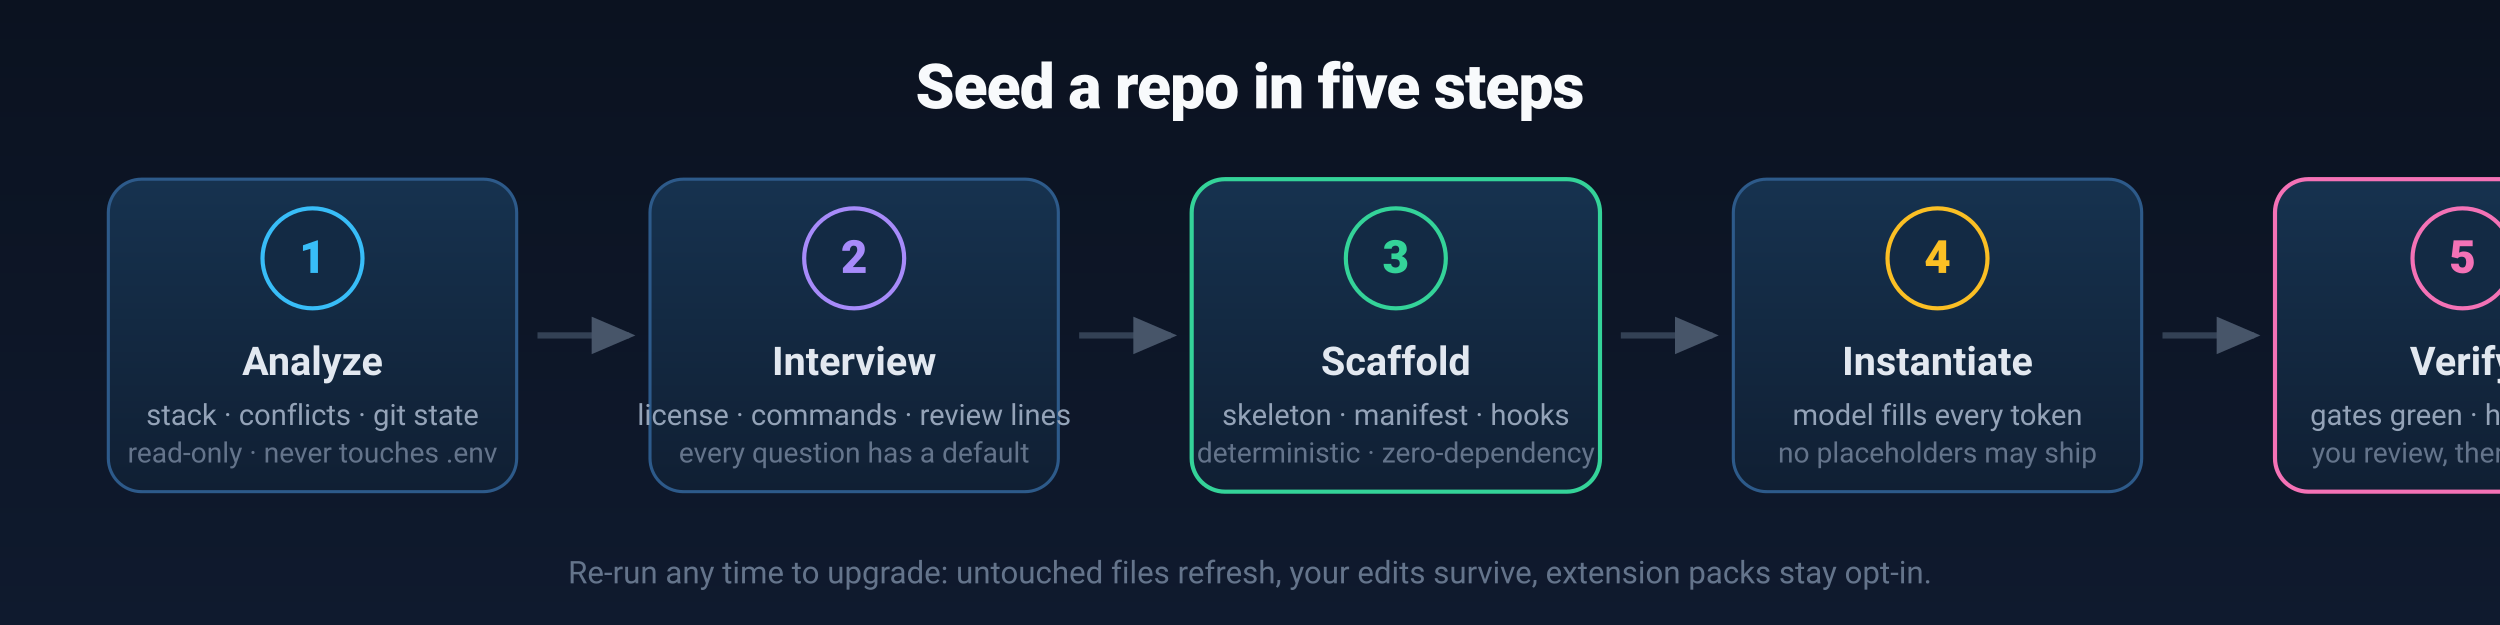
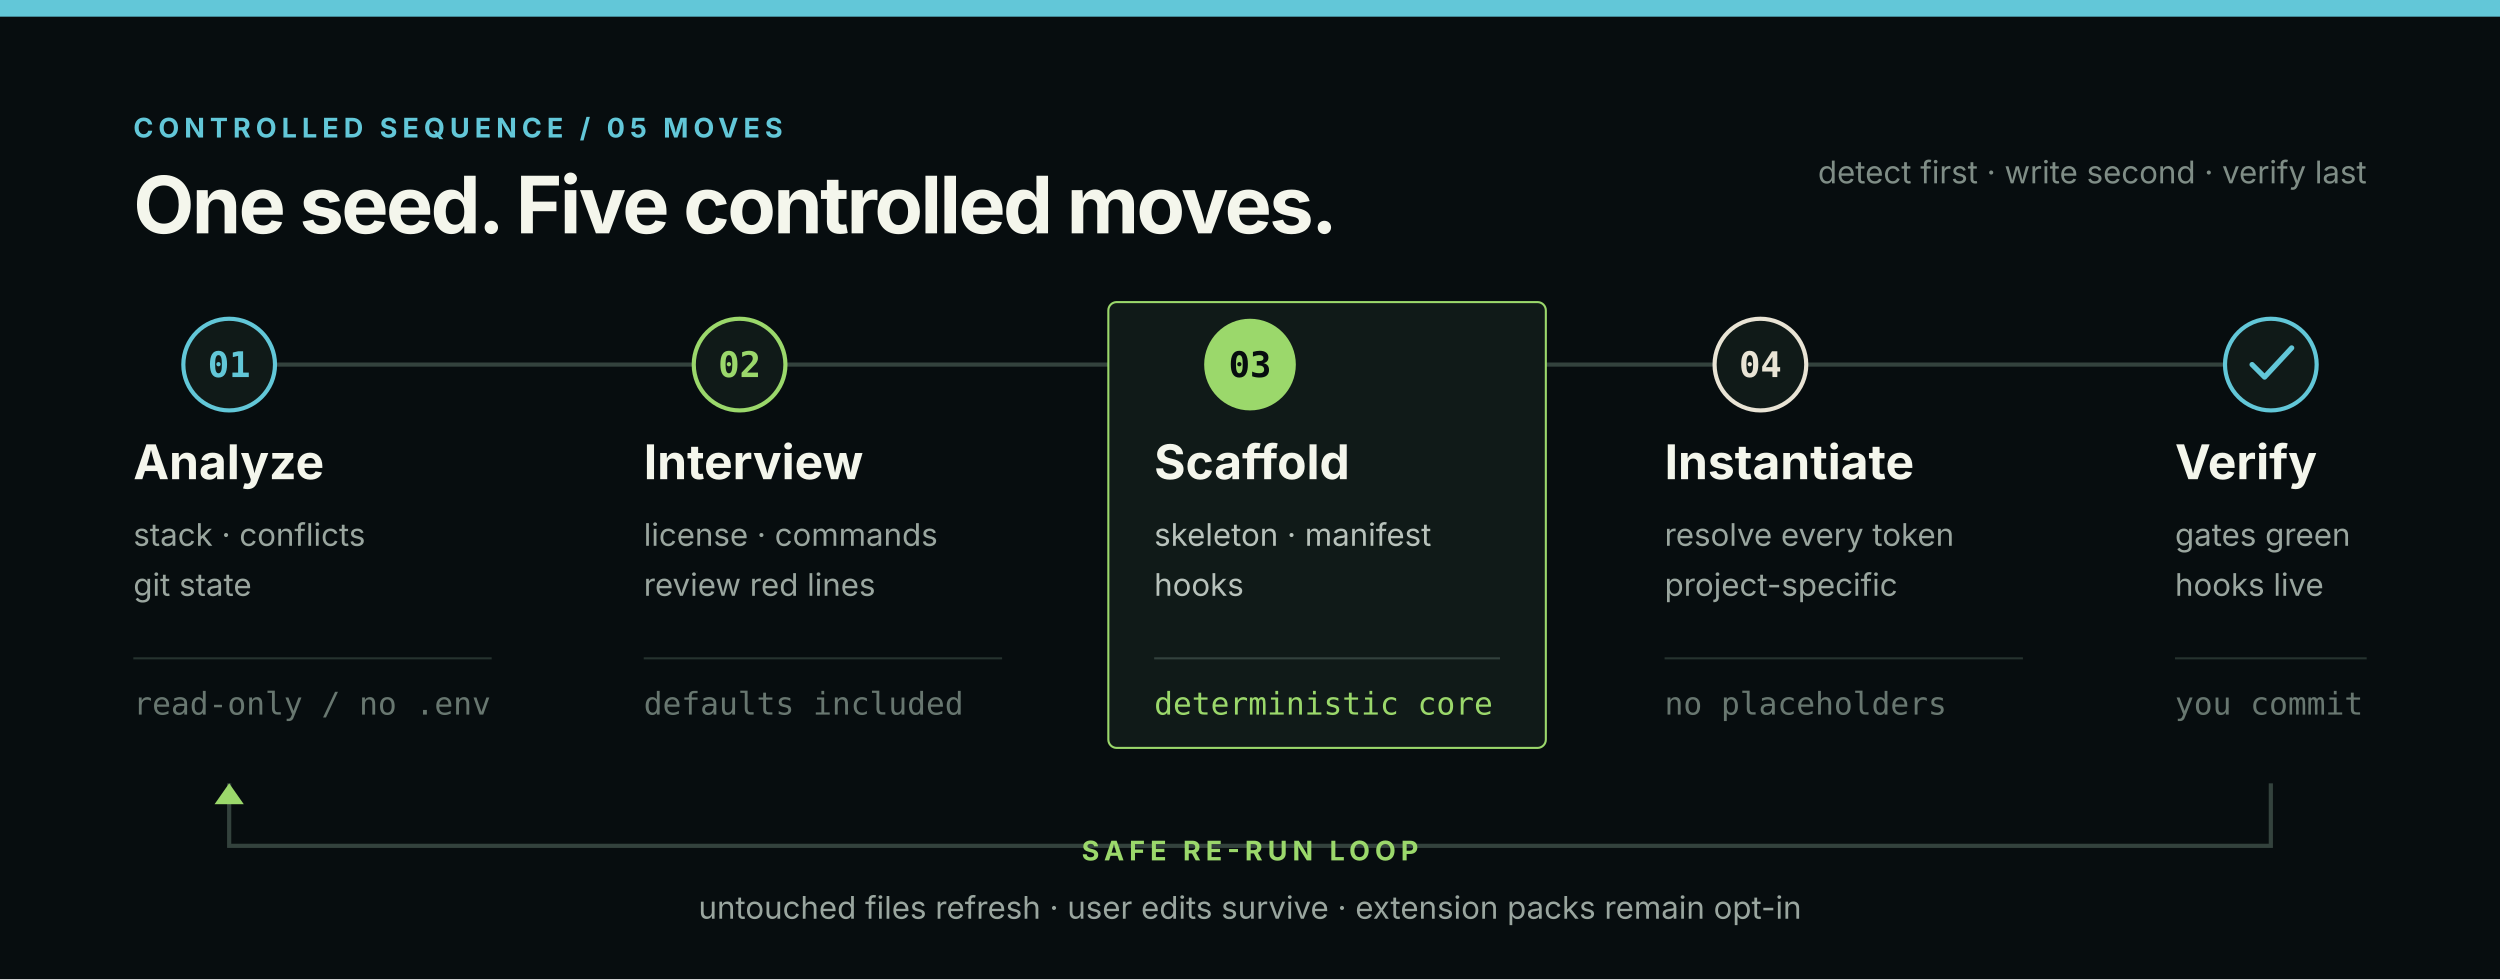
- <svg xmlns="http://www.w3.org/2000/svg" viewBox="0 0 1200 300" font-family="-apple-system, BlinkMacSystemFont, 'Segoe UI', Roboto, Helvetica, Arial, sans-serif">
-   <defs>
-     <linearGradient id="bg3" x1="0" y1="0" x2="0" y2="1">
-       <stop offset="0" stop-color="#0b1220" />
-       <stop offset="1" stop-color="#0f1a2e" />
-     </linearGradient>
-     <linearGradient id="stepg" x1="0" y1="0" x2="0" y2="1">
-       <stop offset="0" stop-color="#16324f" />
-       <stop offset="1" stop-color="#101f33" />
-     </linearGradient>
-   </defs>
-   <rect width="1200" height="300" fill="url(#bg3)" />
-   <text x="600" y="52" font-size="30" font-weight="800" fill="#f8fafc" text-anchor="middle" letter-spacing="-0.5">Seed a repo in five steps</text>
+ <svg xmlns="http://www.w3.org/2000/svg" viewBox="0 0 1200 470" role="img" aria-labelledby="title desc">
+   <style>
+     text { font-family: ui-sans-serif, -apple-system, BlinkMacSystemFont, "Segoe UI", sans-serif; }
+     .mono { font-family: ui-monospace, SFMono-Regular, Consolas, monospace; }
+     .eyebrow { font-size: 13px; font-weight: 700; letter-spacing: 2.4px; }
+     .title { font-size: 38px; font-weight: 750; letter-spacing: -1.2px; }
+     .number { font-size: 17px; font-weight: 750; }
+     .name { font-size: 23px; font-weight: 700; }
+     .copy { font-size: 15px; }
+   </style>
+   <rect width="1200" height="470" fill="#070d0f" />
+   <path d="M0 0H1200V8H0Z" fill="#62c7d8" />
+   <text x="64" y="66" class="eyebrow" fill="#62c7d8">CONTROLLED SEQUENCE / 05 MOVES</text>
+   <text x="64" y="112" class="title" fill="#f4f6ec">One seed. Five controlled moves.</text>
+   <text x="1136" y="88" text-anchor="end" class="copy" fill="#7f8d86">detect first · write second · verify last</text>
+   <line x1="110" y1="175" x2="1090" y2="175" stroke="#33423d" stroke-width="2" />
  <g>
-     <rect x="52" y="86" width="196" height="150" rx="16" fill="url(#stepg)" stroke="#2d5a8a" stroke-width="1.5" />
-     <circle cx="150" cy="124" r="24" fill="#132a44" stroke="#38bdf8" stroke-width="2" />
-     <text x="150" y="131" font-size="22" font-weight="800" fill="#38bdf8" text-anchor="middle">1</text>
-     <text x="150" y="180" font-size="19" font-weight="700" fill="#e2e8f0" text-anchor="middle">Analyze</text>
-     <text x="150" y="204" font-size="14" fill="#94a3b8" text-anchor="middle">stack · conflicts · git state</text>
-     <text x="150" y="222" font-size="13.5" fill="#64748b" text-anchor="middle">read-only · never touches .env</text>
+     <circle cx="110" cy="175" r="22" fill="#101a18" stroke="#62c7d8" stroke-width="2" />
+     <text x="110" y="181" text-anchor="middle" class="number mono" fill="#62c7d8">01</text>
+     <text x="64" y="230" class="name" fill="#f4f6ec">Analyze</text>
+     <text x="64" y="262" class="copy" fill="#9aa69f">stack · conflicts</text>
+     <text x="64" y="286" class="copy" fill="#9aa69f">git state</text>
+     <line x1="64" y1="316" x2="236" y2="316" stroke="#26332f" />
+     <text x="64" y="343" class="copy mono" fill="#687770">read-only / no .env</text>
  </g>
-   <path d="M258 161 L 302 161" stroke="#334155" stroke-width="3" fill="none" marker-end="url(#arr3)" />
  <g>
-     <rect x="312" y="86" width="196" height="150" rx="16" fill="url(#stepg)" stroke="#2d5a8a" stroke-width="1.5" />
-     <circle cx="410" cy="124" r="24" fill="#132a44" stroke="#a78bfa" stroke-width="2" />
-     <text x="410" y="131" font-size="22" font-weight="800" fill="#a78bfa" text-anchor="middle">2</text>
-     <text x="410" y="180" font-size="19" font-weight="700" fill="#e2e8f0" text-anchor="middle">Interview</text>
-     <text x="410" y="204" font-size="14" fill="#94a3b8" text-anchor="middle">license · commands · review lines</text>
-     <text x="410" y="222" font-size="13.5" fill="#64748b" text-anchor="middle">every question has a default</text>
+     <circle cx="355" cy="175" r="22" fill="#101a18" stroke="#9bd86b" stroke-width="2" />
+     <text x="355" y="181" text-anchor="middle" class="number mono" fill="#9bd86b">02</text>
+     <text x="309" y="230" class="name" fill="#f4f6ec">Interview</text>
+     <text x="309" y="262" class="copy" fill="#9aa69f">license · commands</text>
+     <text x="309" y="286" class="copy" fill="#9aa69f">review red lines</text>
+     <line x1="309" y1="316" x2="481" y2="316" stroke="#26332f" />
+     <text x="309" y="343" class="copy mono" fill="#687770">defaults included</text>
  </g>
-   <path d="M518 161 L 562 161" stroke="#334155" stroke-width="3" fill="none" marker-end="url(#arr3)" />
  <g>
-     <rect x="572" y="86" width="196" height="150" rx="16" fill="url(#stepg)" stroke="#34d399" stroke-width="2" />
-     <circle cx="670" cy="124" r="24" fill="#132a44" stroke="#34d399" stroke-width="2" />
-     <text x="670" y="131" font-size="22" font-weight="800" fill="#34d399" text-anchor="middle">3</text>
-     <text x="670" y="180" font-size="19" font-weight="700" fill="#e2e8f0" text-anchor="middle">Scaffold</text>
-     <text x="670" y="204" font-size="14" fill="#94a3b8" text-anchor="middle">skeleton · manifest · hooks</text>
-     <text x="670" y="222" font-size="13.5" fill="#64748b" text-anchor="middle">deterministic · zero-dependency</text>
+     <rect x="532" y="145" width="210" height="214" rx="4" fill="#101a18" stroke="#9bd86b" />
+     <circle cx="600" cy="175" r="22" fill="#9bd86b" />
+     <text x="600" y="181" text-anchor="middle" class="number mono" fill="#070d0f">03</text>
+     <text x="554" y="230" class="name" fill="#f4f6ec">Scaffold</text>
+     <text x="554" y="262" class="copy" fill="#b8c2bb">skeleton · manifest</text>
+     <text x="554" y="286" class="copy" fill="#b8c2bb">hooks</text>
+     <line x1="554" y1="316" x2="720" y2="316" stroke="#33423d" />
+     <text x="554" y="343" class="copy mono" fill="#9bd86b">deterministic core</text>
  </g>
-   <path d="M778 161 L 822 161" stroke="#334155" stroke-width="3" fill="none" marker-end="url(#arr3)" />
  <g>
-     <rect x="832" y="86" width="196" height="150" rx="16" fill="url(#stepg)" stroke="#2d5a8a" stroke-width="1.5" />
-     <circle cx="930" cy="124" r="24" fill="#132a44" stroke="#fbbf24" stroke-width="2" />
-     <text x="930" y="131" font-size="22" font-weight="800" fill="#fbbf24" text-anchor="middle">4</text>
-     <text x="930" y="180" font-size="19" font-weight="700" fill="#e2e8f0" text-anchor="middle">Instantiate</text>
-     <text x="930" y="204" font-size="14" fill="#94a3b8" text-anchor="middle">model fills every token</text>
-     <text x="930" y="222" font-size="13.5" fill="#64748b" text-anchor="middle">no placeholders may ship</text>
+     <circle cx="845" cy="175" r="22" fill="#101a18" stroke="#e9e4d5" stroke-width="2" />
+     <text x="845" y="181" text-anchor="middle" class="number mono" fill="#e9e4d5">04</text>
+     <text x="799" y="230" class="name" fill="#f4f6ec">Instantiate</text>
+     <text x="799" y="262" class="copy" fill="#9aa69f">resolve every token</text>
+     <text x="799" y="286" class="copy" fill="#9aa69f">project-specific</text>
+     <line x1="799" y1="316" x2="971" y2="316" stroke="#26332f" />
+     <text x="799" y="343" class="copy mono" fill="#687770">no placeholders</text>
  </g>
-   <path d="M1038 161 L 1082 161" stroke="#334155" stroke-width="3" fill="none" marker-end="url(#arr3)" />
  <g>
-     <rect x="1092" y="86" width="180" height="150" rx="16" fill="url(#stepg)" stroke="#f472b6" stroke-width="2" />
-     <circle cx="1182" cy="124" r="24" fill="#132a44" stroke="#f472b6" stroke-width="2" />
-     <text x="1182" y="131" font-size="22" font-weight="800" fill="#f472b6" text-anchor="middle">5</text>
-     <text x="1182" y="180" font-size="19" font-weight="700" fill="#e2e8f0" text-anchor="middle">Verify</text>
-     <text x="1182" y="204" font-size="14" fill="#94a3b8" text-anchor="middle">gates green · hooks live</text>
-     <text x="1182" y="222" font-size="13.5" fill="#64748b" text-anchor="middle">you review, then commit</text>
+     <circle cx="1090" cy="175" r="22" fill="#101a18" stroke="#62c7d8" stroke-width="2" />
+     <path d="M1081 175l6 6 13-14" fill="none" stroke="#62c7d8" stroke-width="2.5" stroke-linecap="round" stroke-linejoin="round" />
+     <text x="1044" y="230" class="name" fill="#f4f6ec">Verify</text>
+     <text x="1044" y="262" class="copy" fill="#9aa69f">gates green</text>
+     <text x="1044" y="286" class="copy" fill="#9aa69f">hooks live</text>
+     <line x1="1044" y1="316" x2="1136" y2="316" stroke="#26332f" />
+     <text x="1044" y="343" class="copy mono" fill="#687770">you commit</text>
  </g>
-   <defs>
-     <marker id="arr3" markerWidth="8" markerHeight="8" refX="6" refY="3" orient="auto">
-       <path d="M0 0 L7 3 L0 6 z" fill="#475569" />
-     </marker>
-   </defs>
-   <text x="600" y="280" font-size="15" fill="#64748b" text-anchor="middle">Re-run any time to upgrade: untouched files refresh, your edits survive, extension packs stay opt-in.</text>
+   <path d="M1090 376v30H110V376" fill="none" stroke="#33423d" stroke-width="2" />
+   <path d="M110 376l-7 10h14Z" fill="#9bd86b" />
+   <text x="600" y="413" text-anchor="middle" class="eyebrow" fill="#9bd86b">SAFE RE-RUN LOOP</text>
+   <text x="600" y="441" text-anchor="middle" class="copy" fill="#9aa69f">untouched files refresh  ·  user edits survive  ·  extension packs remain opt-in</text>
</svg>
